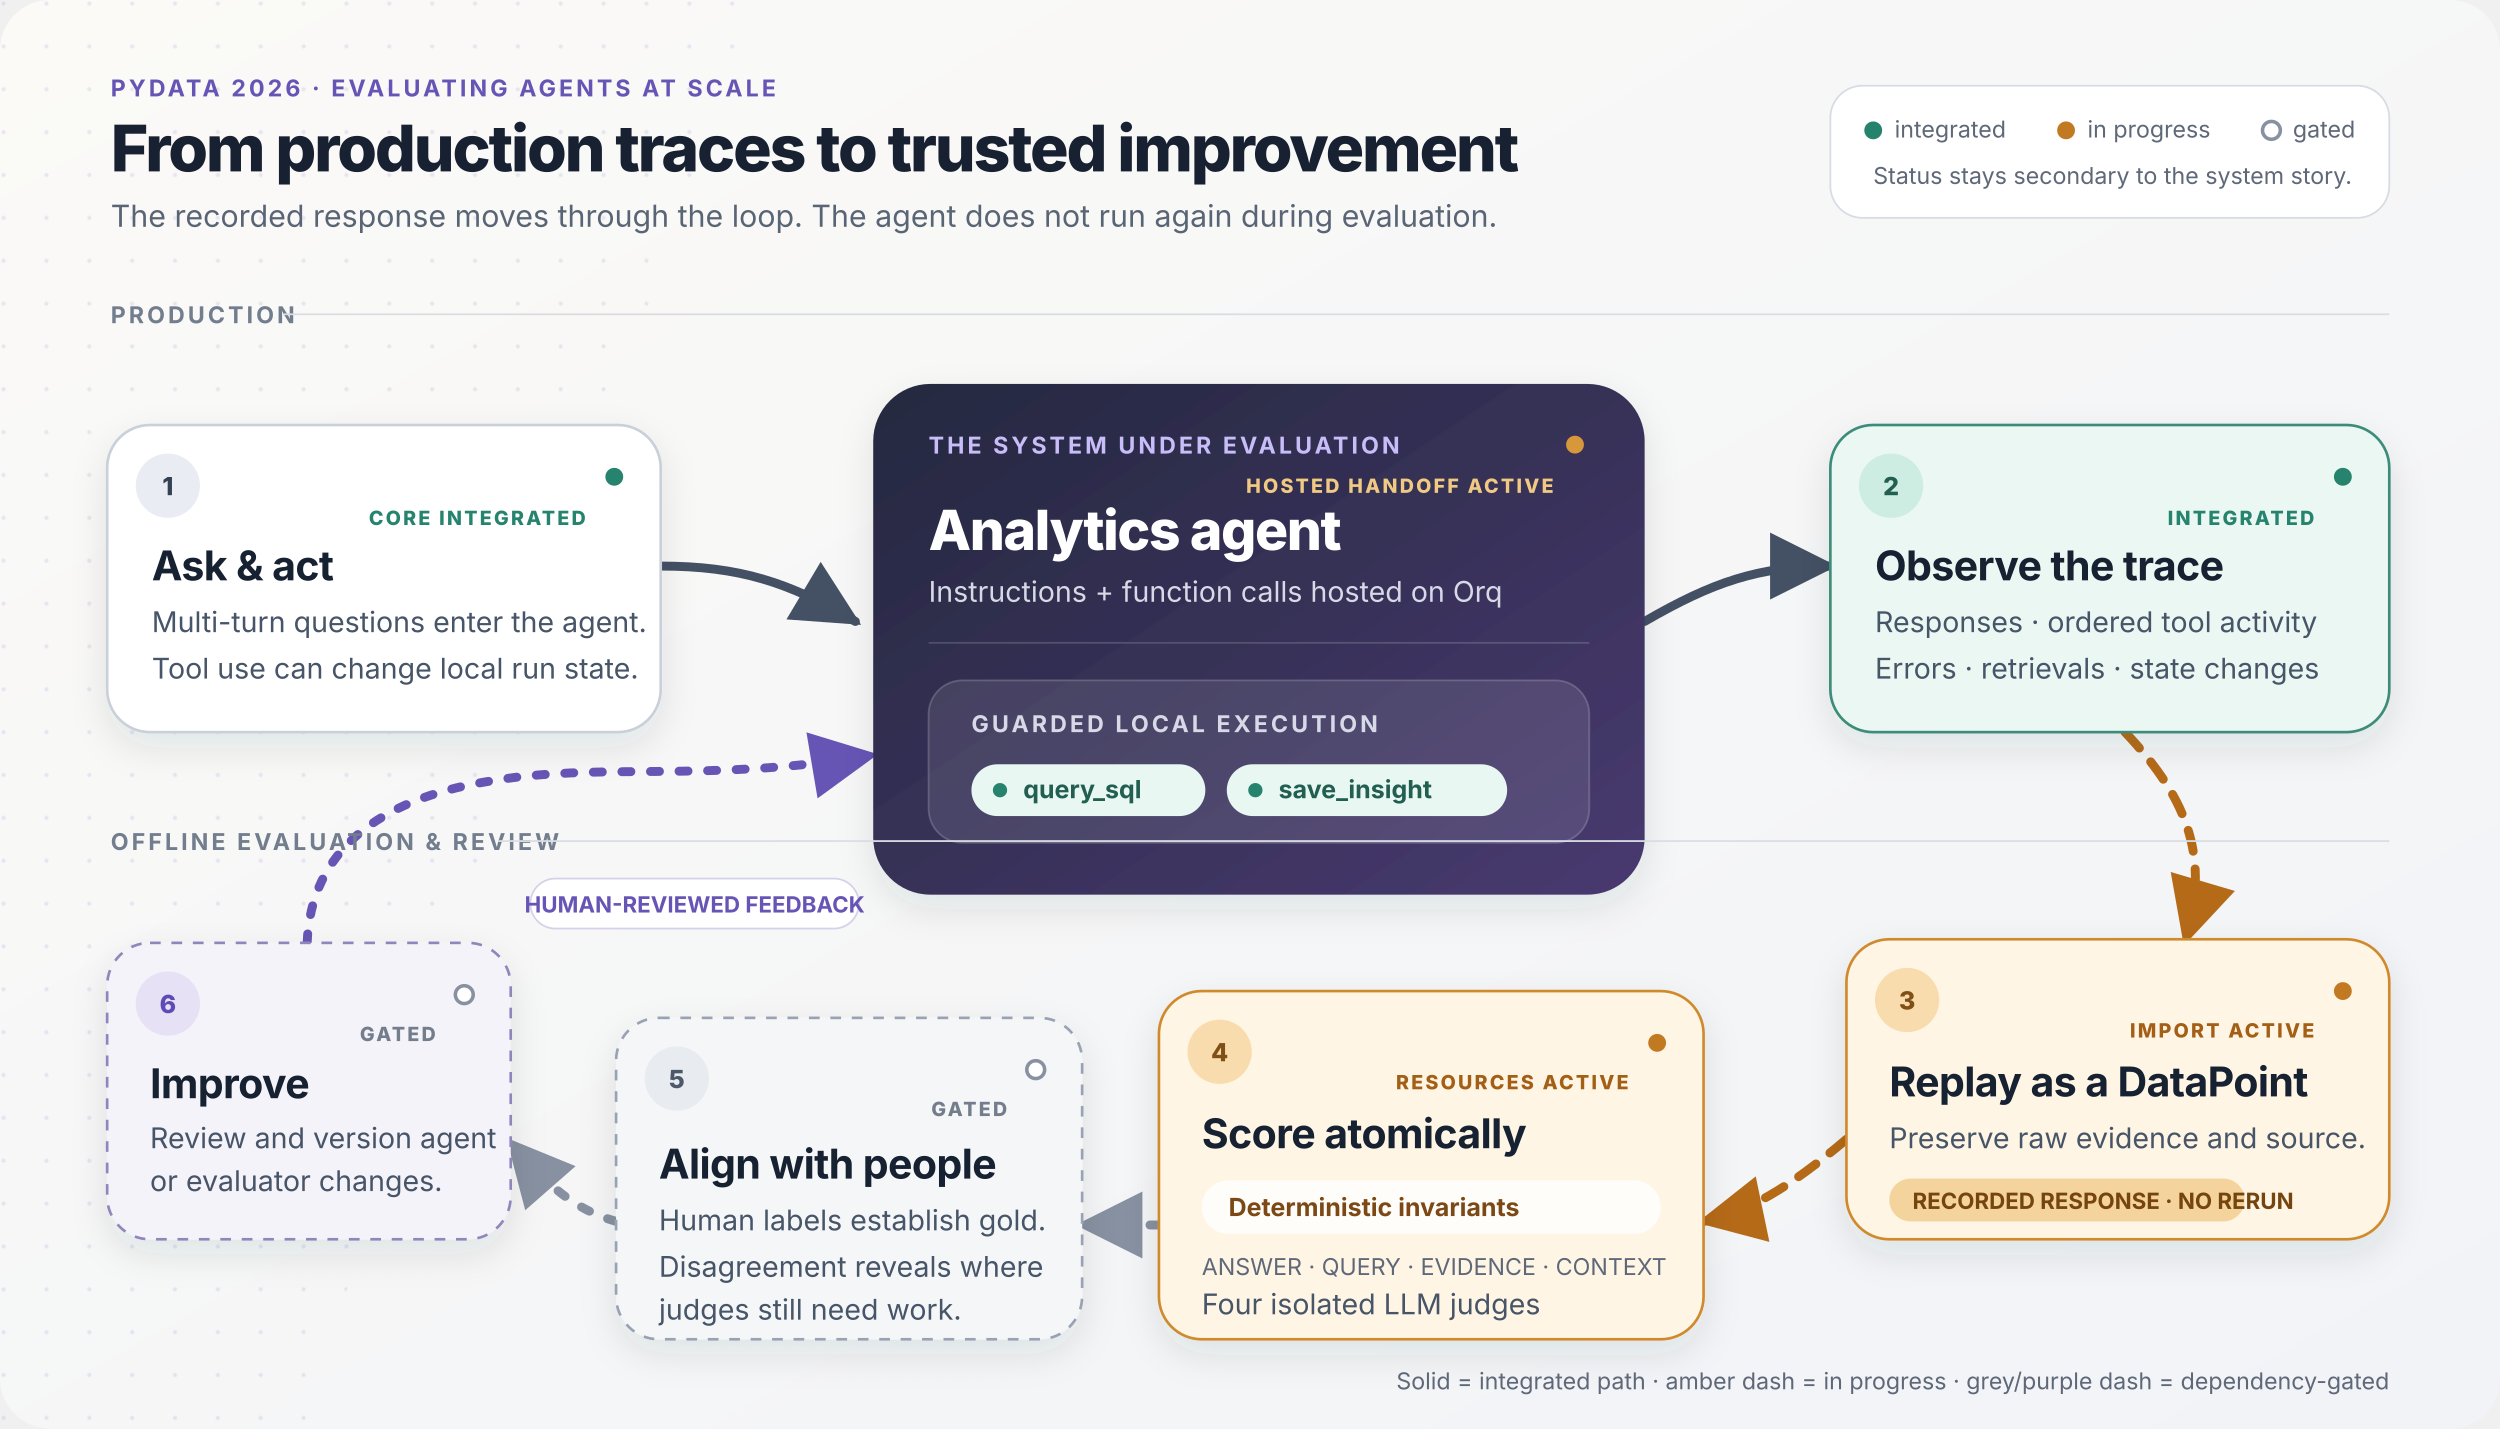
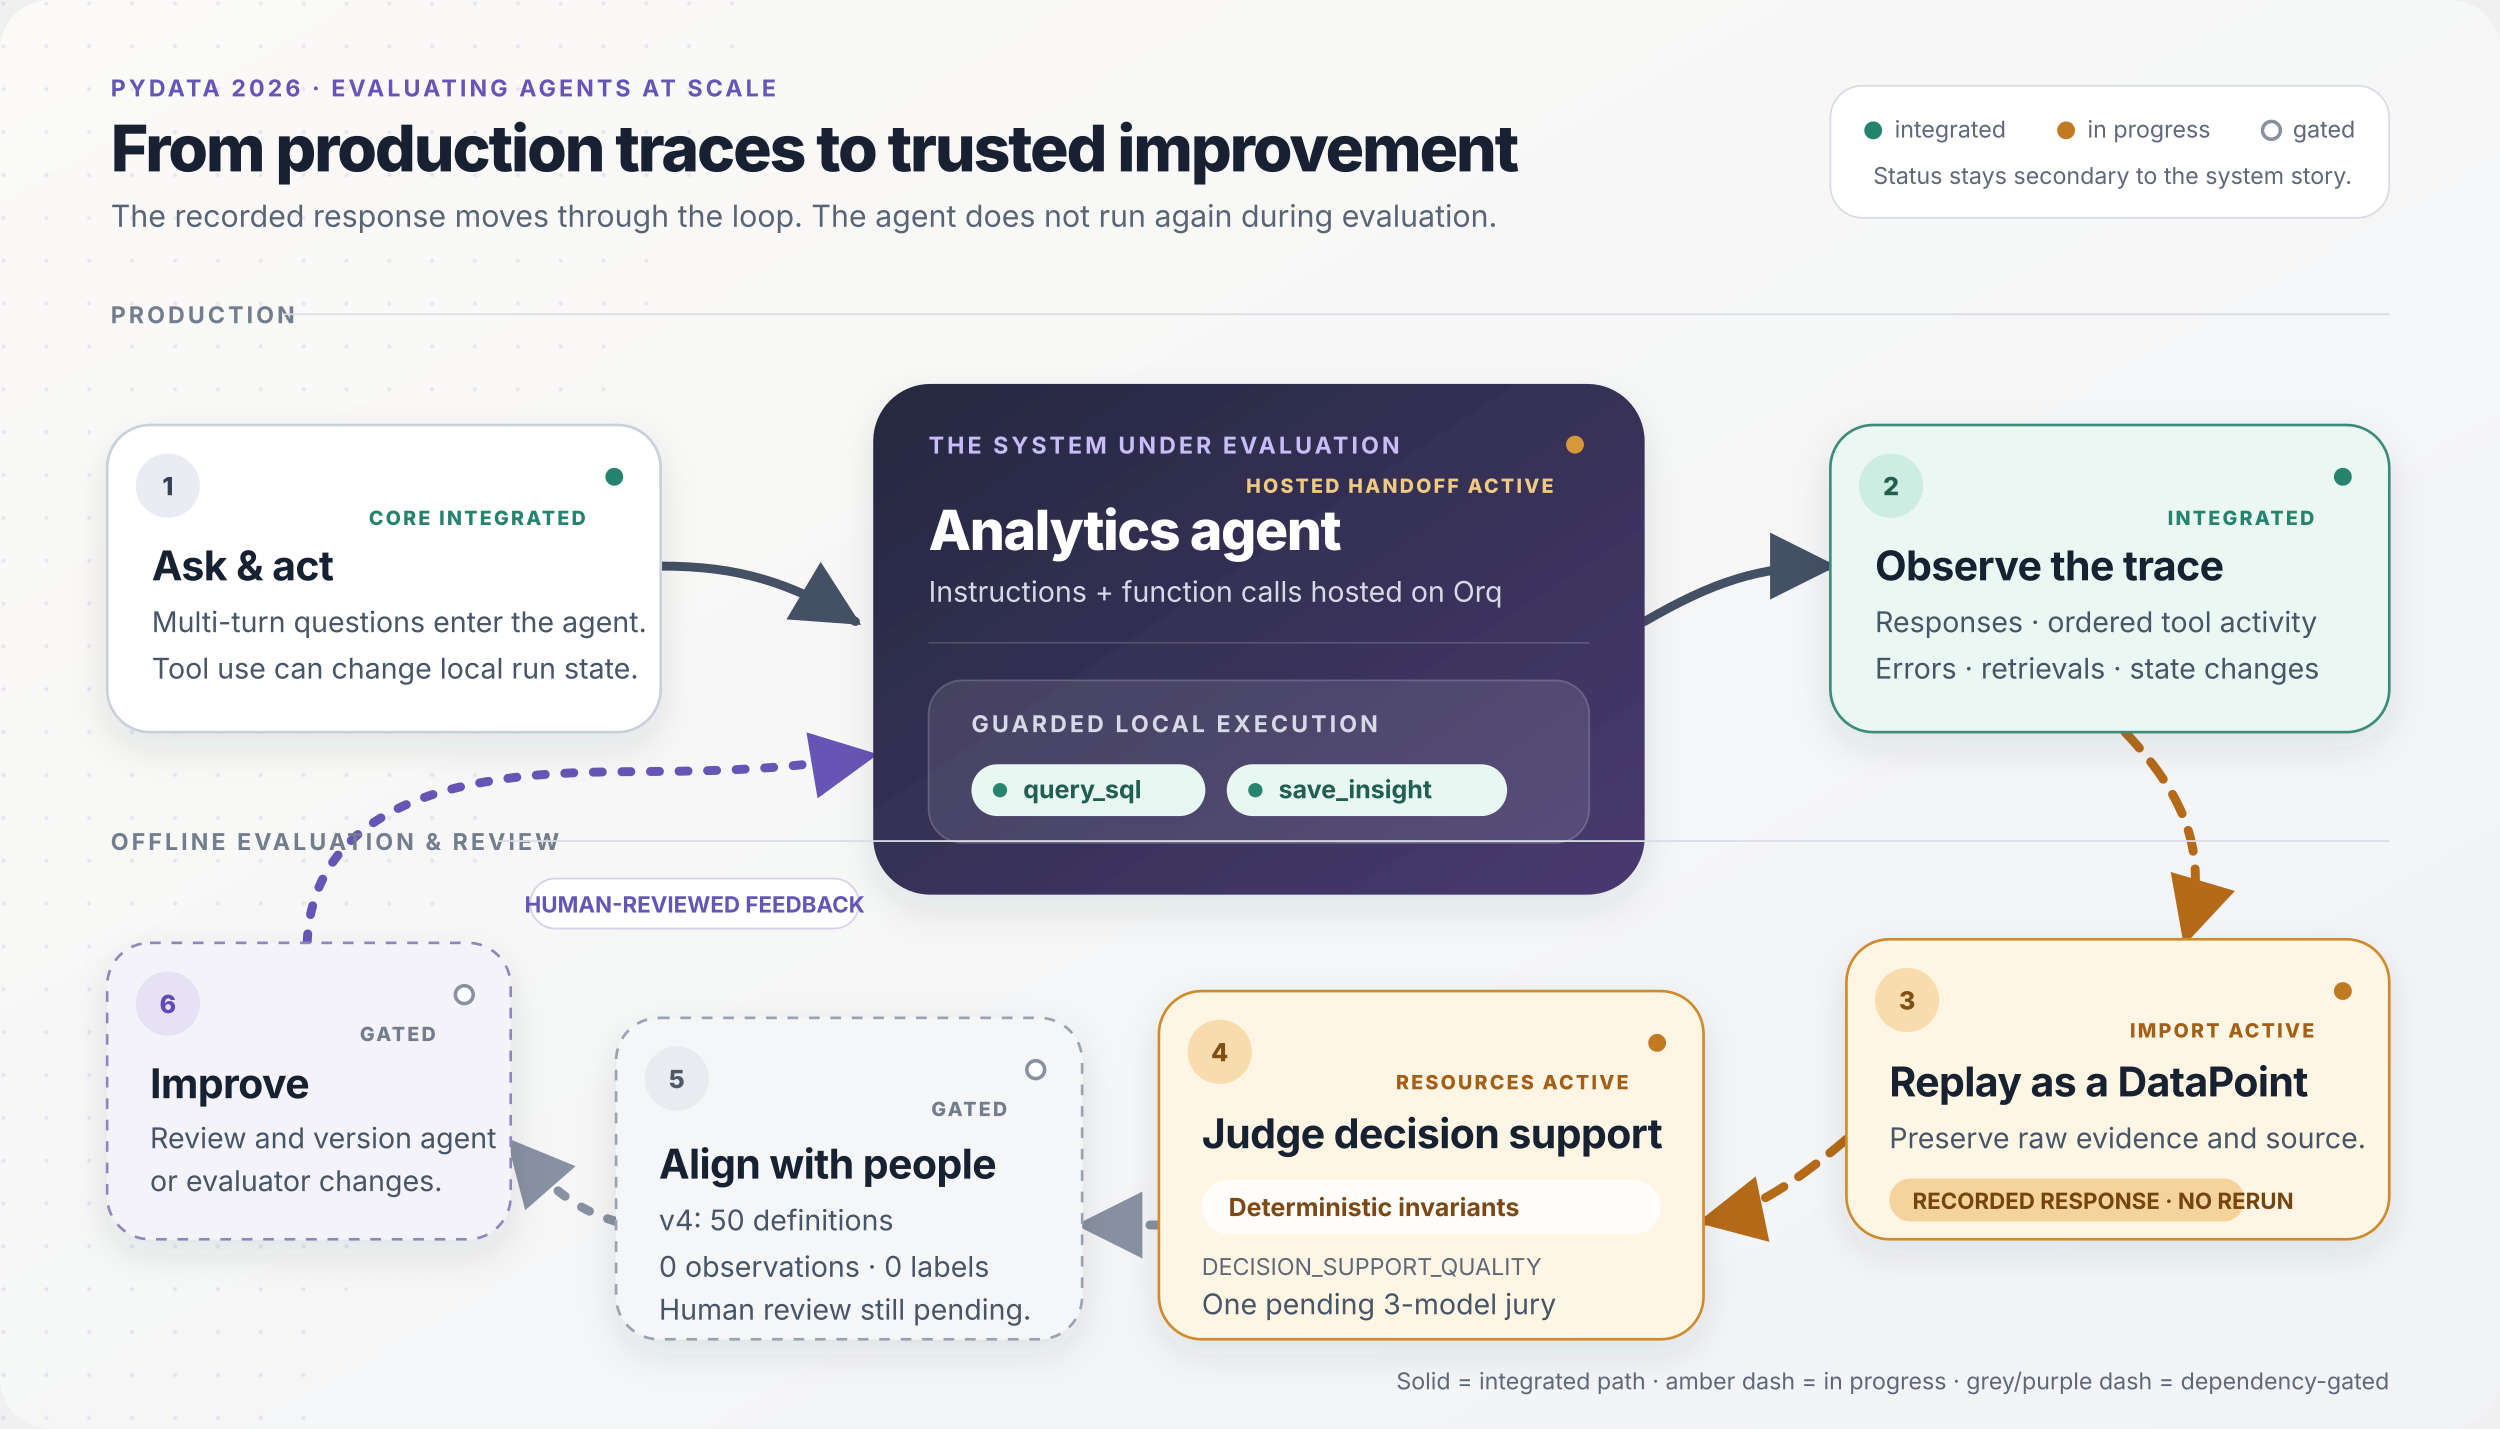
<svg xmlns="http://www.w3.org/2000/svg" viewBox="0 0 1400 800" width="1400" height="800" role="img" aria-labelledby="title description">
  <defs>
    <linearGradient id="canvas" x1="0" y1="0" x2="1" y2="1">
      <stop offset="0" stop-color="#FBFAF7" />
      <stop offset="1" stop-color="#F1F3F7" />
    </linearGradient>
    <linearGradient id="agent" x1="0" y1="0" x2="1" y2="1">
      <stop offset="0" stop-color="#24283F" />
      <stop offset="1" stop-color="#493A70" />
    </linearGradient>
    <filter id="shadow" x="-20%" y="-20%" width="140%" height="150%">
      <feDropShadow dx="0" dy="8" stdDeviation="10" flood-color="#273143" flood-opacity=".10" />
    </filter>
    <pattern id="dots" width="24" height="24" patternUnits="userSpaceOnUse">
      <circle cx="2" cy="2" r="1.2" fill="#5E4CB3" opacity=".11" />
    </pattern>
    <marker id="arrow-dark" viewBox="0 0 12 12" refX="10" refY="6" markerWidth="9" markerHeight="9" orient="auto-start-reverse">
      <path d="M1 1l10 5-10 5z" fill="#445064" />
    </marker>
    <marker id="arrow-amber" viewBox="0 0 12 12" refX="10" refY="6" markerWidth="9" markerHeight="9" orient="auto-start-reverse">
      <path d="M1 1l10 5-10 5z" fill="#B56A18" />
    </marker>
    <marker id="arrow-muted" viewBox="0 0 12 12" refX="10" refY="6" markerWidth="9" markerHeight="9" orient="auto-start-reverse">
      <path d="M1 1l10 5-10 5z" fill="#8791A1" />
    </marker>
    <marker id="arrow-purple" viewBox="0 0 12 12" refX="10" refY="6" markerWidth="9" markerHeight="9" orient="auto-start-reverse">
      <path d="M1 1l10 5-10 5z" fill="#6755B5" />
    </marker>
    <style>
      text { font-family: Inter, ui-sans-serif, -apple-system, BlinkMacSystemFont, "Segoe UI", sans-serif; }
      .eyebrow { font-size: 13px; font-weight: 750; letter-spacing: 1.7px; }
      .title { font-size: 36px; font-weight: 760; letter-spacing: -1.2px; fill: #172131; }
      .subtitle { font-size: 17px; fill: #596575; }
      .card-title { font-size: 23px; font-weight: 730; letter-spacing: -.35px; fill: #172131; }
      .body { font-size: 16px; fill: #475467; }
      .small { font-size: 13px; fill: #5E6878; }
      .status { font-size: 11px; font-weight: 760; letter-spacing: 1.25px; }
      .number { font-size: 14px; font-weight: 800; text-anchor: middle; dominant-baseline: middle; }
      .flow { fill: none; stroke-linecap: round; stroke-linejoin: round; }
    </style>
  </defs>
  <rect width="1400" height="800" rx="28" fill="url(#canvas)" />
  <path d="M0 0h420L170 800H0z" fill="url(#dots)" />
  <g aria-label="Figure heading">
    <text x="62" y="54" class="eyebrow" fill="#6755B5">PYDATA 2026 · EVALUATING AGENTS AT SCALE</text>
    <text x="62" y="96" class="title">From production traces to trusted improvement</text>
    <text x="62" y="127" class="subtitle">The recorded response moves through the loop. The agent does not run again during evaluation.</text>
  </g>
  <g aria-label="Delivery status legend" transform="translate(1025 48)">
    <rect width="313" height="74" rx="18" fill="#FFFFFF" stroke="#D7DCE4" />
    <circle cx="24" cy="25" r="5" fill="#25836D" />
    <text x="36" y="29" class="small">integrated</text>
    <circle cx="132" cy="25" r="5" fill="#C27A22" />
    <text x="144" y="29" class="small">in progress</text>
    <circle cx="247" cy="25" r="5" fill="#FFFFFF" stroke="#8791A1" stroke-width="2" />
    <text x="259" y="29" class="small">gated</text>
    <text x="24" y="55" class="small" fill="#7A8492">Status stays secondary to the system story.</text>
  </g>
  <g aria-hidden="true">
    <path class="flow" d="M370 317C414 317 442 326 479 348" stroke="#445064" stroke-width="5" marker-end="url(#arrow-dark)" />
    <path class="flow" d="M921 348C959 326 985 317 1025 317" stroke="#445064" stroke-width="5" marker-end="url(#arrow-dark)" />
    <path class="flow" d="M1190 410C1227 449 1237 482 1224 526" stroke="#B56A18" stroke-width="5" stroke-dasharray="12 10" marker-end="url(#arrow-amber)" />
    <path class="flow" d="M1034 638C1001 666 978 679 954 684" stroke="#B56A18" stroke-width="5" stroke-dasharray="12 10" marker-end="url(#arrow-amber)" />
    <path class="flow" d="M649 686C633 686 621 686 606 686" stroke="#8791A1" stroke-width="5" stroke-dasharray="5 11" marker-end="url(#arrow-muted)" />
    <path class="flow" d="M345 684C321 677 307 664 286 640" stroke="#8791A1" stroke-width="5" stroke-dasharray="5 11" marker-end="url(#arrow-muted)" />
    <path class="flow" d="M172 528C174 476 213 448 271 438C337 426 393 439 488 423" stroke="#6755B5" stroke-width="5" stroke-dasharray="5 11" marker-end="url(#arrow-purple)" />
  </g>
  <text x="62" y="181" class="eyebrow" fill="#727D8D">PRODUCTION</text>
  <line x1="159" y1="176" x2="1338" y2="176" stroke="#D9DDE4" />
  <g aria-label="Stage 1: workload" transform="translate(60 238)" filter="url(#shadow)">
    <rect width="310" height="172" rx="24" fill="#FFFFFF" stroke="#C8D0DA" stroke-width="1.5" />
    <circle cx="34" cy="34" r="18" fill="#E9EDF3" />
    <text x="34" y="34" class="number" fill="#354155">1</text>
    <circle cx="284" cy="29" r="5" fill="#25836D" />
    <text x="268" y="56" class="status" fill="#25836D" text-anchor="end">CORE INTEGRATED</text>
    <text x="25" y="87" class="card-title">Ask &amp; act</text>
    <text x="25" y="116" class="body">Multi-turn questions enter the agent.</text>
    <text x="25" y="142" class="body">Tool use can change local run state.</text>
  </g>
  <g aria-label="Analytics agent and guarded local tools" transform="translate(489 215)" filter="url(#shadow)">
    <rect width="432" height="286" rx="32" fill="url(#agent)" />
    <text x="31" y="39" class="eyebrow" fill="#C8BDF8">THE SYSTEM UNDER EVALUATION</text>
    <circle cx="393" cy="34" r="5" fill="#D7973A" />
    <text x="381" y="61" class="status" fill="#F0C982" text-anchor="end">HOSTED HANDOFF ACTIVE</text>
    <text x="31" y="93" font-size="31" font-weight="760" letter-spacing="-.8" fill="#FFFFFF">Analytics agent</text>
    <text x="31" y="122" font-size="16" fill="#D7D9E7">Instructions + function calls hosted on Orq</text>
    <path d="M31 145H401" stroke="#FFFFFF" stroke-opacity=".16" />
    <rect x="31" y="166" width="370" height="91" rx="19" fill="#FFFFFF" fill-opacity=".10" stroke="#FFFFFF" stroke-opacity=".19" />
    <text x="55" y="195" class="eyebrow" fill="#D7D9E7">GUARDED LOCAL EXECUTION</text>
    <g transform="translate(55 213)">
      <rect width="131" height="29" rx="14.5" fill="#E9F7F3" />
      <circle cx="16" cy="14.5" r="4" fill="#25836D" />
      <text x="29" y="19" font-size="14" font-weight="680" fill="#205E51">query_sql</text>
      <rect x="143" width="157" height="29" rx="14.5" fill="#E9F7F3" />
      <circle cx="159" cy="14.5" r="4" fill="#25836D" />
      <text x="172" y="19" font-size="14" font-weight="680" fill="#205E51">save_insight</text>
    </g>
  </g>
  <g aria-label="Stage 2: trace capture" transform="translate(1025 238)" filter="url(#shadow)">
    <rect width="313" height="172" rx="24" fill="#EAF7F2" stroke="#3D8C79" stroke-width="1.5" />
    <circle cx="34" cy="34" r="18" fill="#CDECE2" />
    <text x="34" y="34" class="number" fill="#205E51">2</text>
    <circle cx="287" cy="29" r="5" fill="#25836D" />
    <text x="271" y="56" class="status" fill="#25836D" text-anchor="end">INTEGRATED</text>
    <text x="25" y="87" class="card-title">Observe the trace</text>
    <text x="25" y="116" class="body">Responses · ordered tool activity</text>
    <text x="25" y="142" class="body">Errors · retrievals · state changes</text>
  </g>
  <text x="62" y="476" class="eyebrow" fill="#727D8D">OFFLINE EVALUATION &amp; REVIEW</text>
  <line x1="279" y1="471" x2="1338" y2="471" stroke="#D9DDE4" />
  <g aria-label="Stage 6: reviewed improvement" transform="translate(60 528)" filter="url(#shadow)">
    <rect width="226" height="166" rx="24" fill="#F5F3FA" stroke="#9186BB" stroke-width="1.5" stroke-dasharray="6 6" />
    <circle cx="34" cy="34" r="18" fill="#E6E1F5" />
    <text x="34" y="34" class="number" fill="#5E4CB3">6</text>
    <circle cx="200" cy="29" r="5" fill="#FFFFFF" stroke="#8791A1" stroke-width="2" />
    <text x="184" y="55" class="status" fill="#737D8C" text-anchor="end">GATED</text>
    <text x="24" y="87" class="card-title">Improve</text>
    <text x="24" y="115" class="body">Review and version agent</text>
    <text x="24" y="139" class="body">or evaluator changes.</text>
  </g>
-   <g aria-label="Stage 5: human alignment" transform="translate(345 570)" filter="url(#shadow)">
+   <g aria-label="Stage 5: pending v4 human alignment" transform="translate(345 570)" filter="url(#shadow)">
    <rect width="261" height="180" rx="24" fill="#F5F6F8" stroke="#98A2B3" stroke-width="1.5" stroke-dasharray="6 6" />
    <circle cx="34" cy="34" r="18" fill="#E8EBEF" />
    <text x="34" y="34" class="number" fill="#4E5969">5</text>
    <circle cx="235" cy="29" r="5" fill="#FFFFFF" stroke="#8791A1" stroke-width="2" />
    <text x="219" y="55" class="status" fill="#737D8C" text-anchor="end">GATED</text>
    <text x="24" y="90" class="card-title">Align with people</text>
-     <text x="24" y="119" class="body">Human labels establish gold.</text>
-     <text x="24" y="145" class="body">Disagreement reveals where</text>
-     <text x="24" y="169" class="body">judges still need work.</text>
+     <text x="24" y="119" class="body">v4: 50 definitions</text>
+     <text x="24" y="145" class="body">0 observations · 0 labels</text>
+     <text x="24" y="169" class="body">Human review still pending.</text>
  </g>
-   <g aria-label="Stage 4: deterministic checks and atomic judges" transform="translate(649 555)" filter="url(#shadow)">
+   <g aria-label="Stage 4: deterministic checks and one decision-support-quality jury" transform="translate(649 555)" filter="url(#shadow)">
    <rect width="305" height="195" rx="24" fill="#FFF5E5" stroke="#D08A2D" stroke-width="1.5" />
    <circle cx="34" cy="34" r="18" fill="#F9DCAD" />
    <text x="34" y="34" class="number" fill="#805018">4</text>
    <circle cx="279" cy="29" r="5" fill="#C27A22" />
    <text x="263" y="55" class="status" fill="#A45F14" text-anchor="end">RESOURCES ACTIVE</text>
-     <text x="24" y="88" class="card-title">Score atomically</text>
+     <text x="24" y="88" class="card-title">Judge decision support</text>
    <rect x="24" y="106" width="257" height="30" rx="15" fill="#FFFFFF" fill-opacity=".8" />
    <text x="39" y="126" font-size="14" font-weight="680" fill="#7B4A15">Deterministic invariants</text>
-     <text x="24" y="159" class="small">ANSWER · QUERY · EVIDENCE · CONTEXT</text>
-     <text x="24" y="181" class="body">Four isolated LLM judges</text>
+     <text x="24" y="159" class="small">DECISION_SUPPORT_QUALITY</text>
+     <text x="24" y="181" class="body">One pending 3-model jury</text>
  </g>
  <g aria-label="Stage 3: trace backed DataPoint replay" transform="translate(1034 526)" filter="url(#shadow)">
    <rect width="304" height="168" rx="24" fill="#FFF5E5" stroke="#D08A2D" stroke-width="1.5" />
    <circle cx="34" cy="34" r="18" fill="#F9DCAD" />
    <text x="34" y="34" class="number" fill="#805018">3</text>
    <circle cx="278" cy="29" r="5" fill="#C27A22" />
    <text x="262" y="55" class="status" fill="#A45F14" text-anchor="end">IMPORT ACTIVE</text>
    <text x="24" y="88" class="card-title">Replay as a DataPoint</text>
    <text x="24" y="117" class="body">Preserve raw evidence and source.</text>
    <rect x="24" y="134" width="199" height="24" rx="12" fill="#F4D39C" />
    <text x="37" y="151" font-size="12.5" font-weight="720" fill="#754510">RECORDED RESPONSE · NO RERUN</text>
  </g>
  <g aria-label="Feedback loop annotation">
    <rect x="297" y="492" width="184" height="28" rx="14" fill="#FFFFFF" stroke="#D6D1E8" />
    <text x="389" y="511" font-size="12.5" font-weight="700" text-anchor="middle" fill="#6755B5">HUMAN-REVIEWED FEEDBACK</text>
  </g>
  <text x="1338" y="778" class="small" text-anchor="end">Solid = integrated path · amber dash = in progress · grey/purple dash = dependency-gated</text>
</svg>
